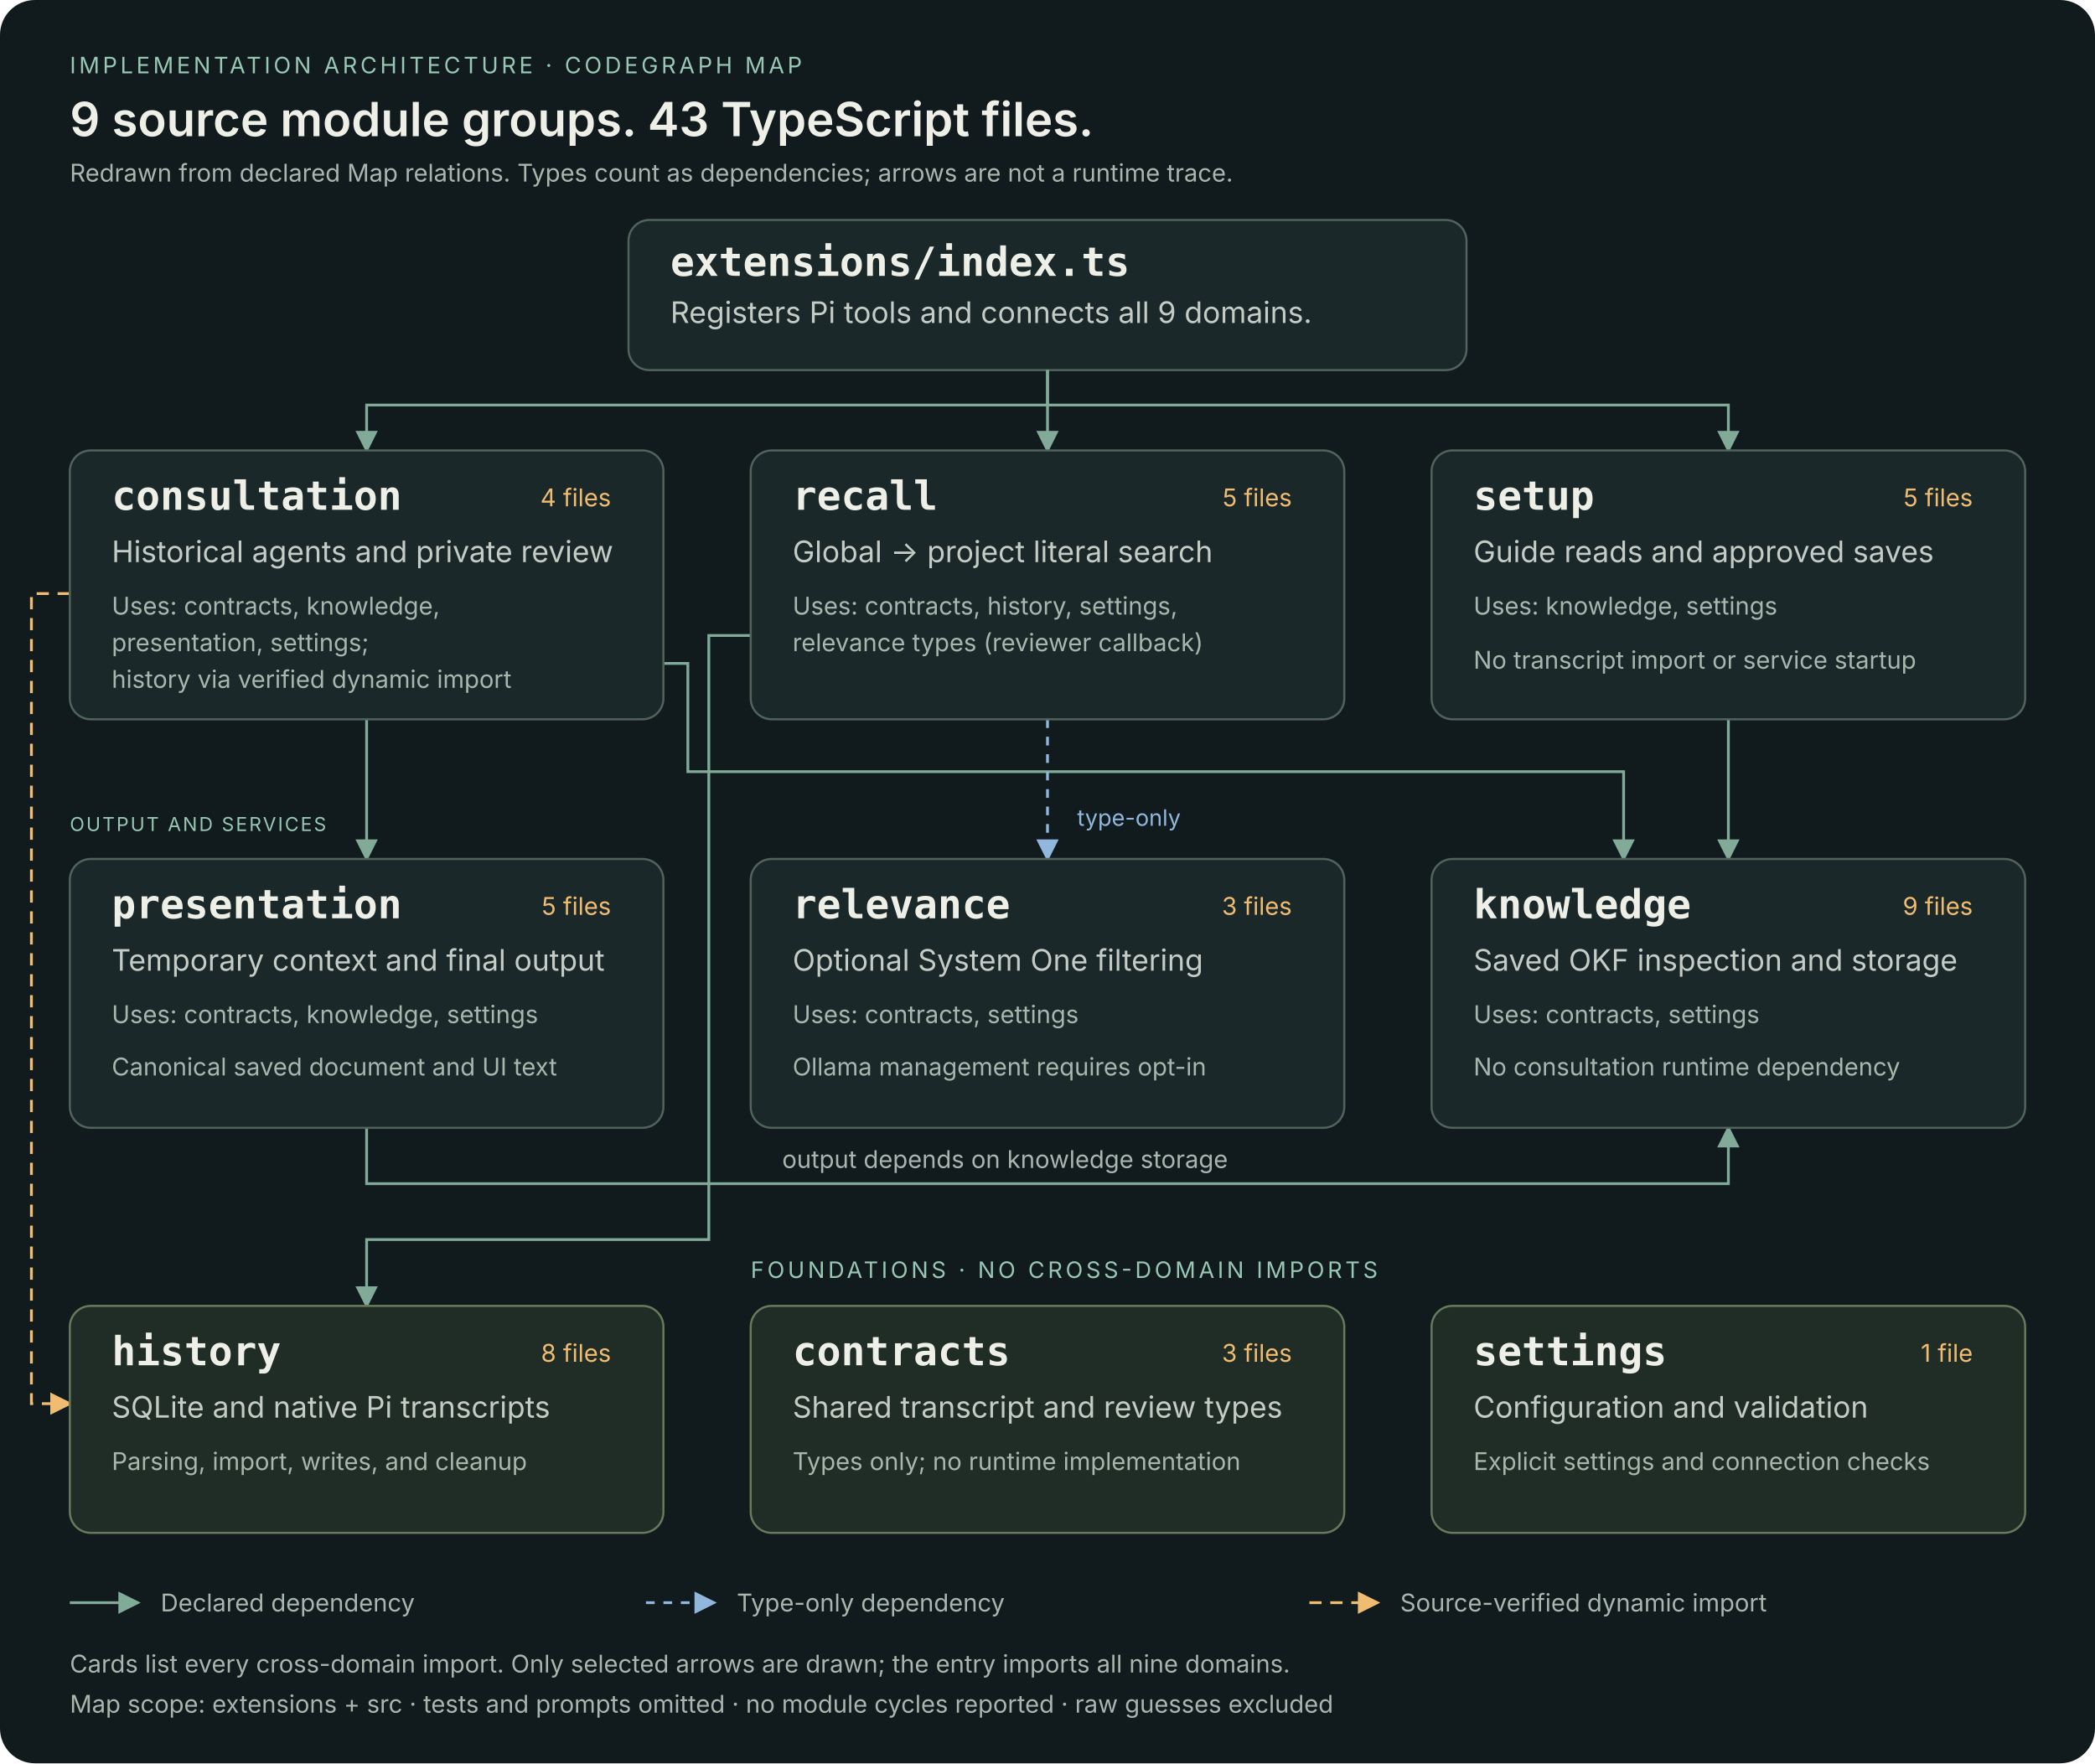
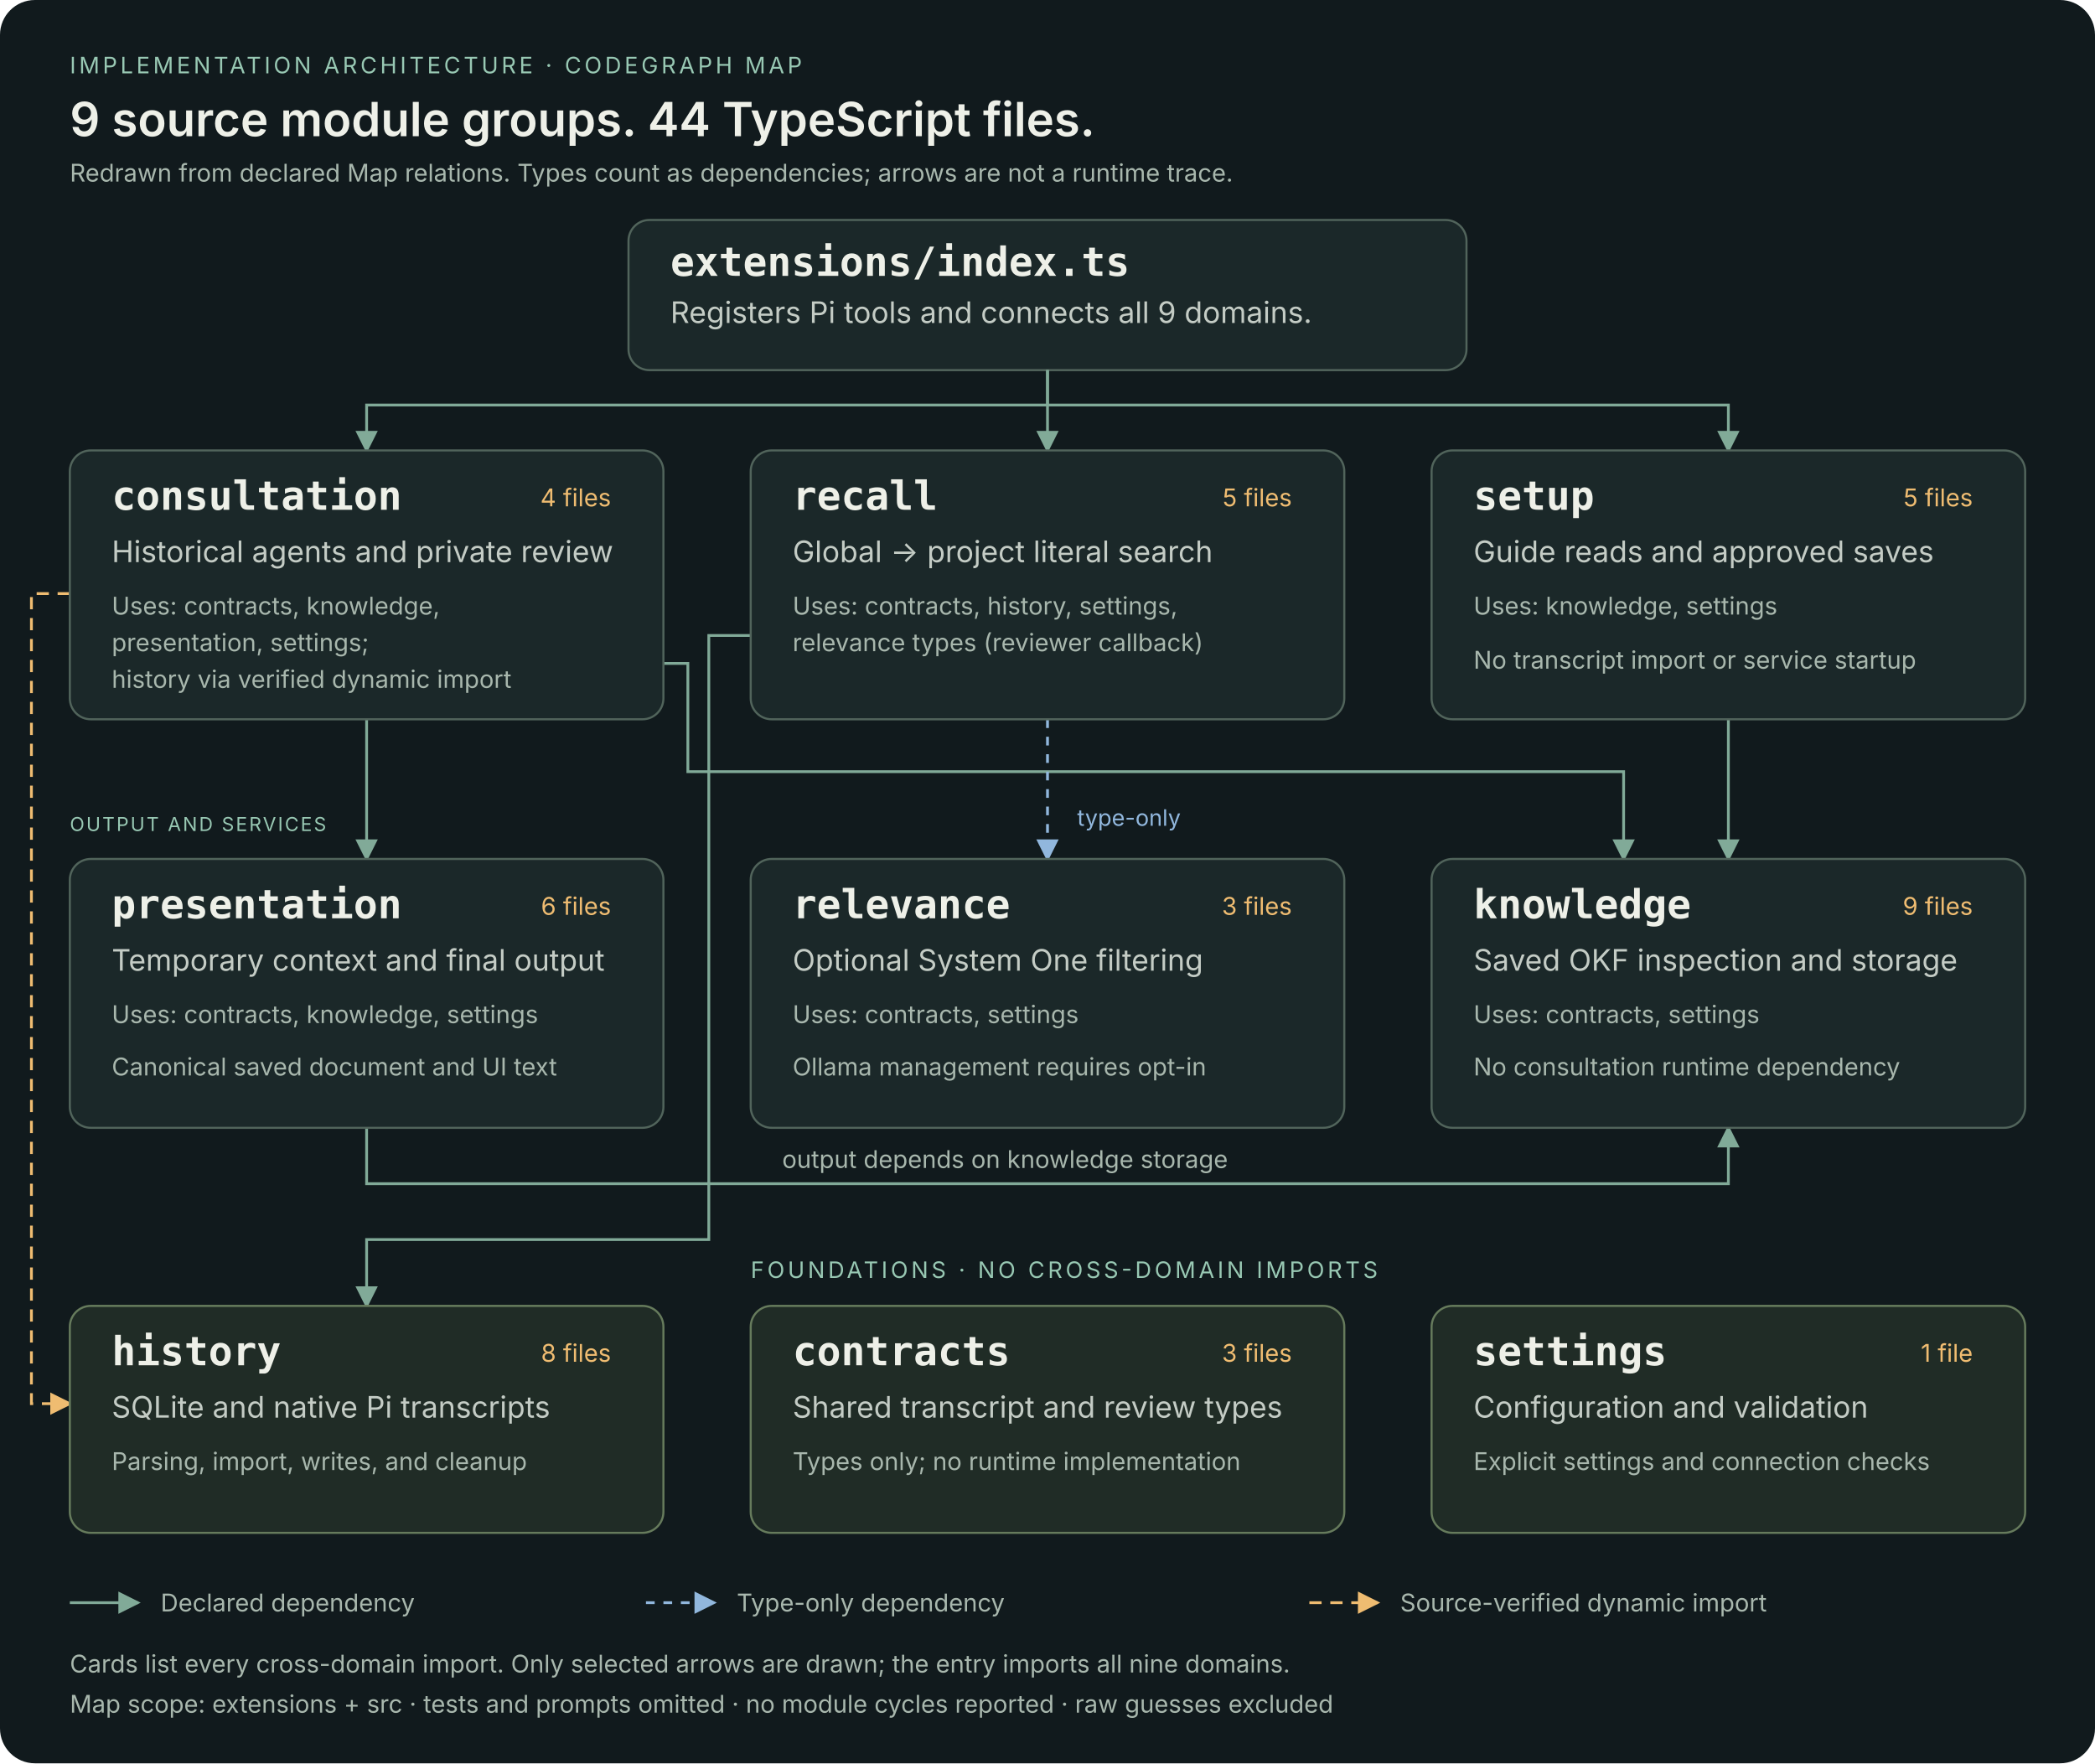
<svg xmlns="http://www.w3.org/2000/svg" width="1200" height="1010" viewBox="0 0 1200 1010" role="img" aria-labelledby="title description">
  <defs>
    <marker id="arrow" markerWidth="8" markerHeight="8" refX="7" refY="4" orient="auto">
      <path d="M0 0L8 4L0 8Z" fill="#81aa98" />
    </marker>
    <marker id="type-arrow" markerWidth="8" markerHeight="8" refX="7" refY="4" orient="auto">
      <path d="M0 0L8 4L0 8Z" fill="#91b7dd" />
    </marker>
    <marker id="dynamic-arrow" markerWidth="8" markerHeight="8" refX="7" refY="4" orient="auto">
      <path d="M0 0L8 4L0 8Z" fill="#efbc71" />
    </marker>
    <style>
      text { font-family: system-ui, -apple-system, sans-serif; fill: #eef0e8; }
      .mono { font-family: ui-monospace, SFMono-Regular, Consolas, monospace; }
      .section { font-size: 13px; letter-spacing: 1.8px; fill: #98c8b3; }
      .name { font-size: 23px; font-weight: 600; }
      .count { font-size: 14px; fill: #efbc71; }
      .body { font-size: 17px; fill: #c4ccc5; }
      .uses { font-size: 14px; fill: #a8b7ad; }
      .card { fill: #1b2829; stroke: #51645b; stroke-width: 1.2; }
      .foundation { fill: #202c26; stroke: #667b5c; stroke-width: 1.2; }
      .edge { fill: none; stroke: #81aa98; stroke-width: 1.6; marker-end: url(#arrow); }
      .type-edge { fill: none; stroke: #91b7dd; stroke-width: 1.6; stroke-dasharray: 5 5; marker-end: url(#type-arrow); }
      .dynamic-edge { fill: none; stroke: #efbc71; stroke-width: 1.6; stroke-dasharray: 7 5; marker-end: url(#dynamic-arrow); }
    </style>
  </defs>
  <rect width="1200" height="1010" rx="20" fill="#111a1d" />
  <text x="40" y="42" class="section">IMPLEMENTATION ARCHITECTURE · CODEGRAPH MAP</text>
-   <text x="40" y="78" font-size="27" font-weight="600">9 source module groups. 43 TypeScript files.</text>
+   <text x="40" y="78" font-size="27" font-weight="600">9 source module groups. 44 TypeScript files.</text>
  <text x="40" y="104" class="uses">Redrawn from declared Map relations. Types count as dependencies; arrows are not a runtime trace.</text>
  <g data-module="extensions/index.ts" data-files="1" data-dependencies="consultation contracts history knowledge presentation recall relevance settings setup">
    <rect x="360" y="126" width="480" height="86" rx="12" class="card" />
    <text x="384" y="158" class="name mono">extensions/index.ts</text>
    <text x="384" y="185" class="body">Registers Pi tools and connects all 9 domains.</text>
  </g>
  <path d="M600 212V232H210V258" class="edge" data-source="extensions/index.ts" data-target="src/consultation" />
  <path d="M600 212V258" class="edge" data-source="extensions/index.ts" data-target="src/recall" />
  <path d="M600 232H990V258" class="edge" data-source="extensions/index.ts" data-target="src/setup" />
  <path d="M210 412V492" class="edge" data-source="src/consultation" data-target="src/presentation" />
  <path d="M380 380H394V442H930V492" class="edge" data-source="src/consultation" data-target="src/knowledge" />
  <path d="M600 412V492" class="type-edge" data-source="src/recall" data-target="src/relevance" />
  <path d="M430 364H406V710H210V748" class="edge" data-source="src/recall" data-target="src/history" />
  <path d="M990 412V492" class="edge" data-source="src/setup" data-target="src/knowledge" />
  <path d="M210 646V678H990V646" class="edge" data-source="src/presentation" data-target="src/knowledge" />
  <path d="M40 340H18V804H40" class="dynamic-edge" data-source="src/consultation" data-target="src/history" />
  <text x="617" y="473" font-size="13" fill="#91b7dd" style="fill:#91b7dd">type-only</text>
  <text x="448" y="669" class="uses">output depends on knowledge storage</text>
  <g data-module="src/consultation" data-files="4" data-dependencies="contracts history knowledge presentation settings">
    <rect x="40" y="258" width="340" height="154" rx="12" class="card" />
    <text x="64" y="292" class="name mono">consultation</text>
    <text x="350" y="290" text-anchor="end" class="count">4 files</text>
    <text x="64" y="322" class="body">Historical agents and private review</text>
    <text x="64" y="352" class="uses">Uses: contracts, knowledge,</text>
    <text x="64" y="373" class="uses">presentation, settings;</text>
    <text x="64" y="394" class="uses">history via verified dynamic import</text>
  </g>
  <g data-module="src/recall" data-files="5" data-dependencies="contracts history relevance settings">
    <rect x="430" y="258" width="340" height="154" rx="12" class="card" />
    <text x="454" y="292" class="name mono">recall</text>
    <text x="740" y="290" text-anchor="end" class="count">5 files</text>
    <text x="454" y="322" class="body">Global → project literal search</text>
    <text x="454" y="352" class="uses">Uses: contracts, history, settings,</text>
    <text x="454" y="373" class="uses">relevance types (reviewer callback)</text>
  </g>
  <g data-module="src/setup" data-files="5" data-dependencies="knowledge settings">
    <rect x="820" y="258" width="340" height="154" rx="12" class="card" />
    <text x="844" y="292" class="name mono">setup</text>
    <text x="1130" y="290" text-anchor="end" class="count">5 files</text>
    <text x="844" y="322" class="body">Guide reads and approved saves</text>
    <text x="844" y="352" class="uses">Uses: knowledge, settings</text>
    <text x="844" y="383" class="uses">No transcript import or service startup</text>
  </g>
  <text x="40" y="476" class="section" style="font-size:11px;letter-spacing:1px">OUTPUT AND SERVICES</text>
-   <g data-module="src/presentation" data-files="5" data-dependencies="contracts knowledge settings">
+   <g data-module="src/presentation" data-files="6" data-dependencies="contracts knowledge settings">
    <rect x="40" y="492" width="340" height="154" rx="12" class="card" />
    <text x="64" y="526" class="name mono">presentation</text>
-     <text x="350" y="524" text-anchor="end" class="count">5 files</text>
+     <text x="350" y="524" text-anchor="end" class="count">6 files</text>
    <text x="64" y="556" class="body">Temporary context and final output</text>
    <text x="64" y="586" class="uses">Uses: contracts, knowledge, settings</text>
    <text x="64" y="616" class="uses">Canonical saved document and UI text</text>
  </g>
  <g data-module="src/relevance" data-files="3" data-dependencies="contracts settings">
    <rect x="430" y="492" width="340" height="154" rx="12" class="card" />
    <text x="454" y="526" class="name mono">relevance</text>
    <text x="740" y="524" text-anchor="end" class="count">3 files</text>
    <text x="454" y="556" class="body">Optional System One filtering</text>
    <text x="454" y="586" class="uses">Uses: contracts, settings</text>
    <text x="454" y="616" class="uses">Ollama management requires opt-in</text>
  </g>
  <g data-module="src/knowledge" data-files="9" data-dependencies="contracts settings">
    <rect x="820" y="492" width="340" height="154" rx="12" class="card" />
    <text x="844" y="526" class="name mono">knowledge</text>
    <text x="1130" y="524" text-anchor="end" class="count">9 files</text>
    <text x="844" y="556" class="body">Saved OKF inspection and storage</text>
    <text x="844" y="586" class="uses">Uses: contracts, settings</text>
    <text x="844" y="616" class="uses">No consultation runtime dependency</text>
  </g>
  <text x="430" y="732" class="section">FOUNDATIONS · NO CROSS-DOMAIN IMPORTS</text>
  <g data-module="src/history" data-files="8" data-dependencies="">
    <rect x="40" y="748" width="340" height="130" rx="12" class="foundation" />
    <text x="64" y="782" class="name mono">history</text>
    <text x="350" y="780" text-anchor="end" class="count">8 files</text>
    <text x="64" y="812" class="body">SQLite and native Pi transcripts</text>
    <text x="64" y="842" class="uses">Parsing, import, writes, and cleanup</text>
  </g>
  <g data-module="src/contracts" data-files="3" data-dependencies="">
    <rect x="430" y="748" width="340" height="130" rx="12" class="foundation" />
    <text x="454" y="782" class="name mono">contracts</text>
    <text x="740" y="780" text-anchor="end" class="count">3 files</text>
    <text x="454" y="812" class="body">Shared transcript and review types</text>
    <text x="454" y="842" class="uses">Types only; no runtime implementation</text>
  </g>
  <g data-module="src/settings" data-files="1" data-dependencies="">
    <rect x="820" y="748" width="340" height="130" rx="12" class="foundation" />
    <text x="844" y="782" class="name mono">settings</text>
    <text x="1130" y="780" text-anchor="end" class="count">1 file</text>
    <text x="844" y="812" class="body">Configuration and validation</text>
    <text x="844" y="842" class="uses">Explicit settings and connection checks</text>
  </g>
  <path d="M40 918H79" class="edge" />
  <text x="92" y="923" class="uses">Declared dependency</text>
  <path d="M370 918H409" class="type-edge" />
  <text x="422" y="923" class="uses">Type-only dependency</text>
  <path d="M750 918H789" class="dynamic-edge" />
  <text x="802" y="923" class="uses">Source-verified dynamic import</text>
  <text x="40" y="958" class="uses">Cards list every cross-domain import. Only selected arrows are drawn; the entry imports all nine domains.</text>
  <text x="40" y="981" class="uses">Map scope: extensions + src · tests and prompts omitted · no module cycles reported · raw guesses excluded</text>
</svg>
